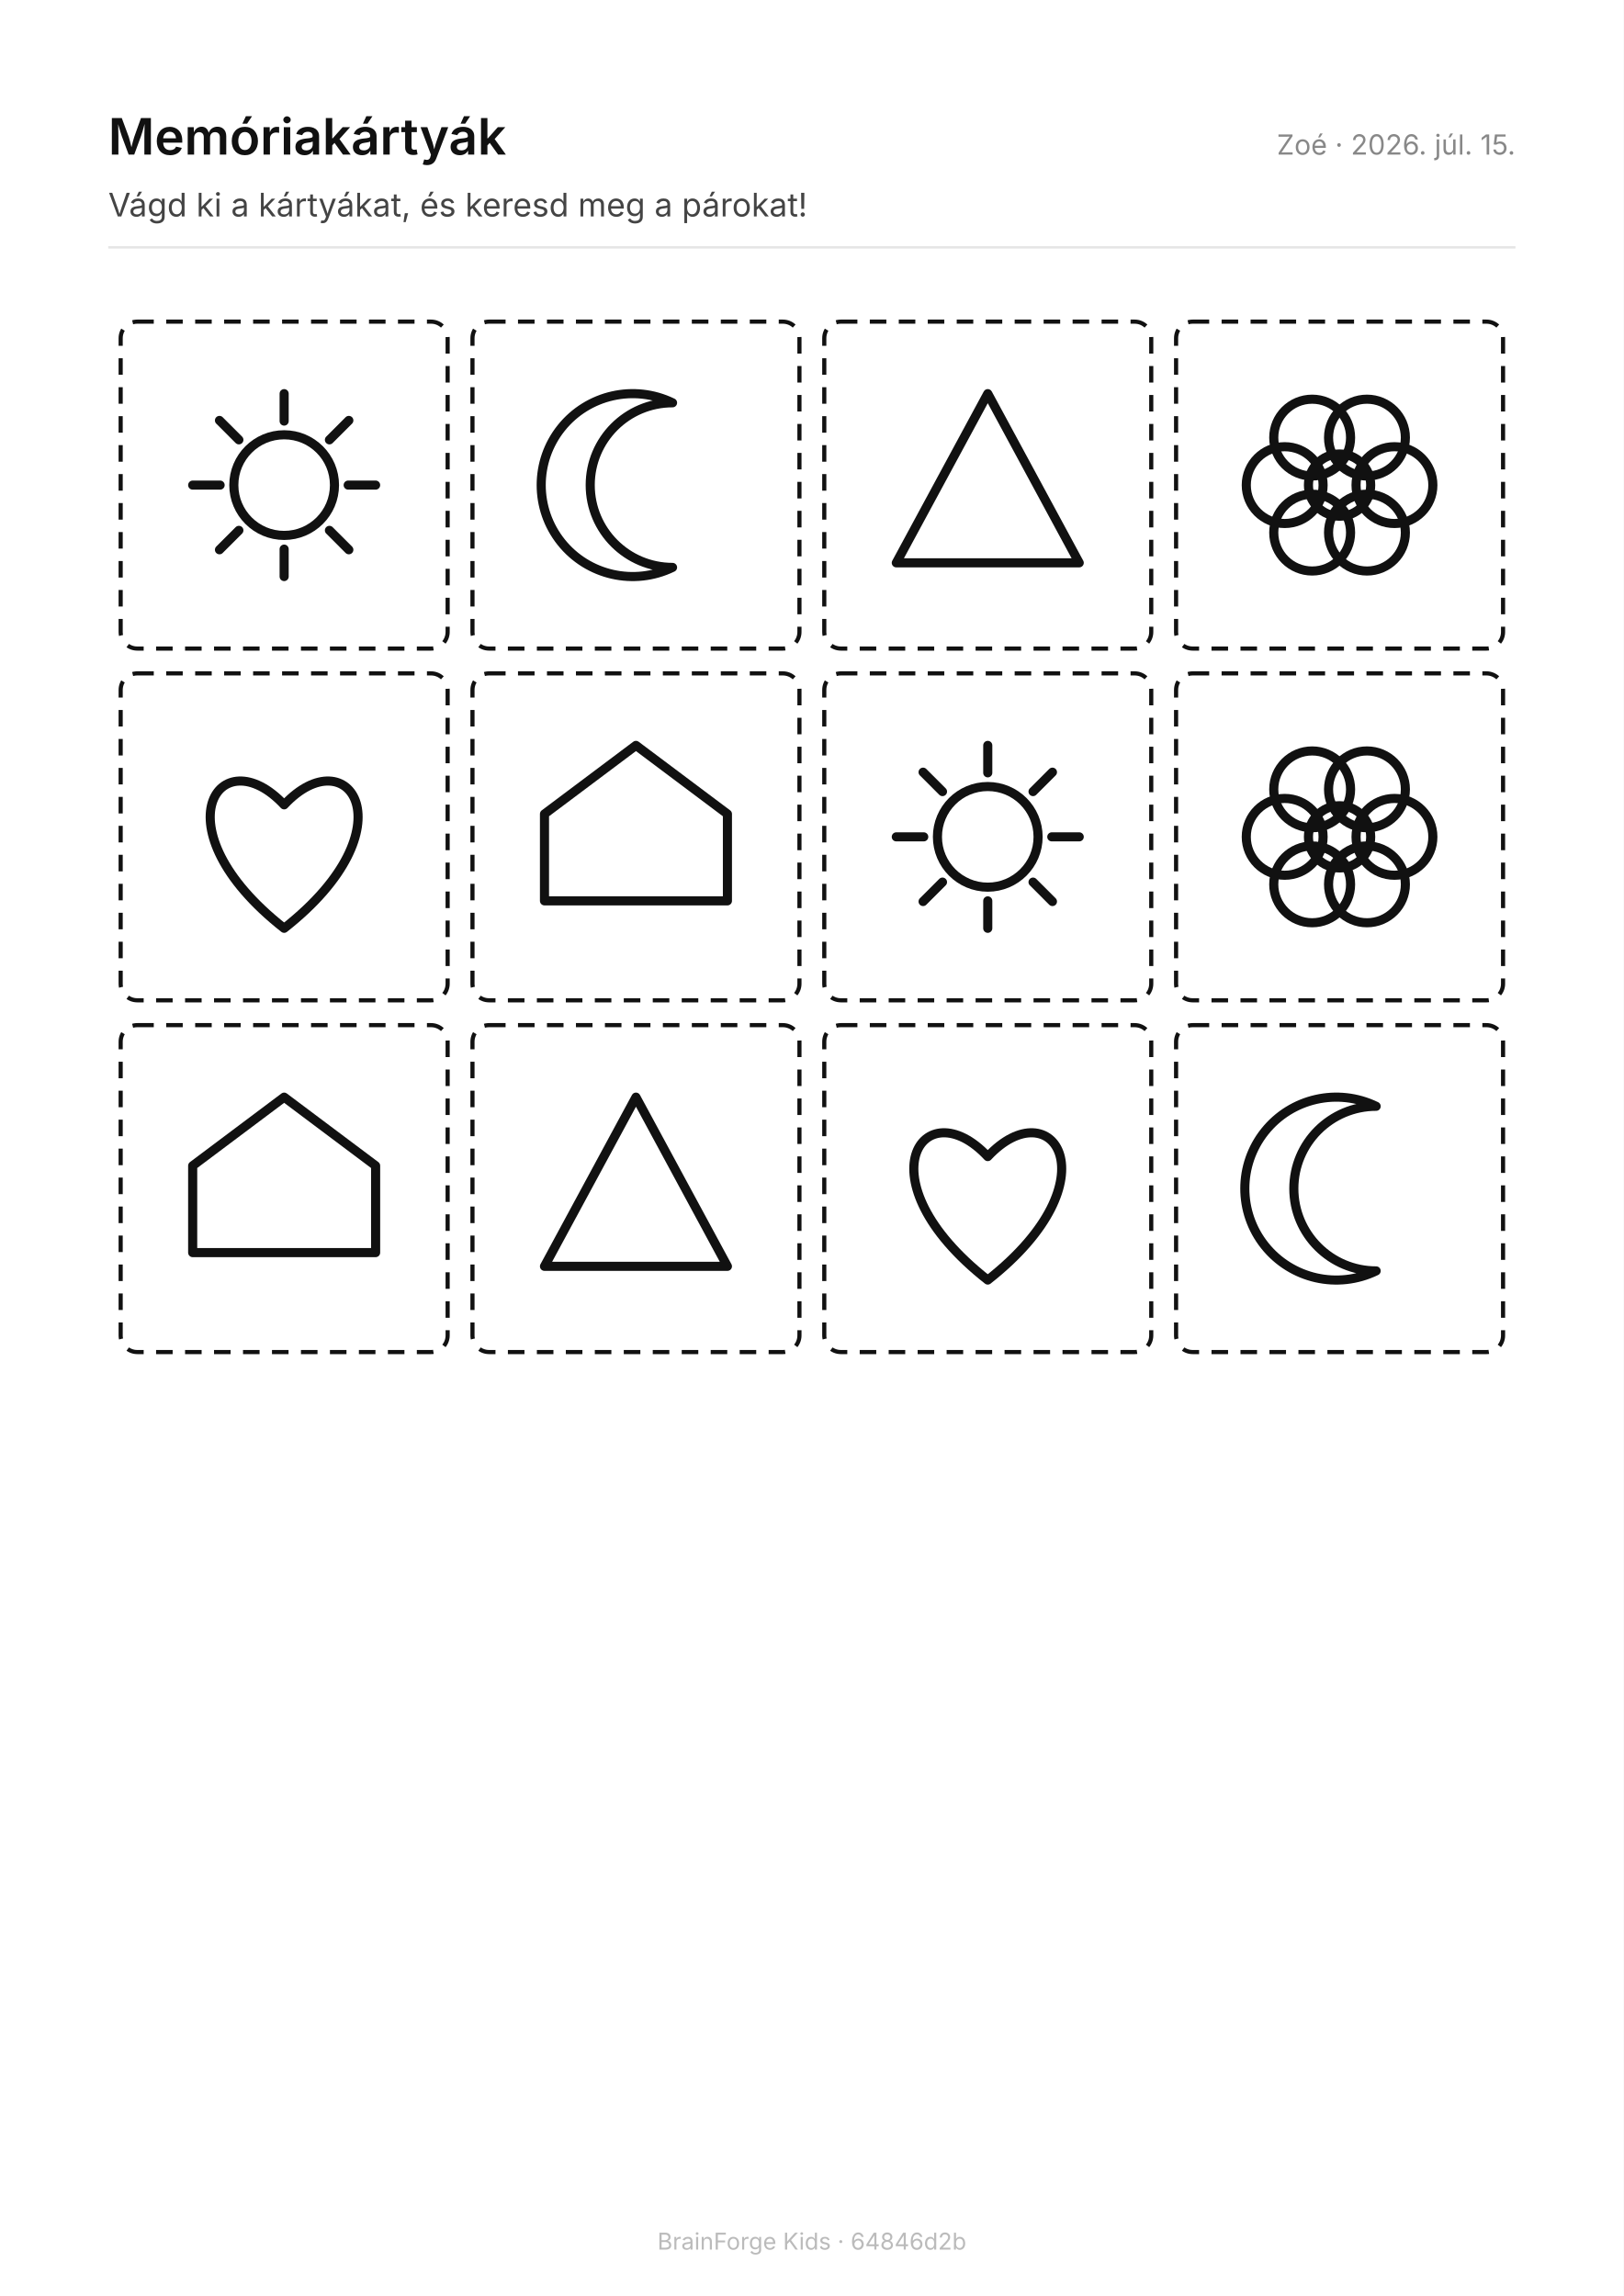
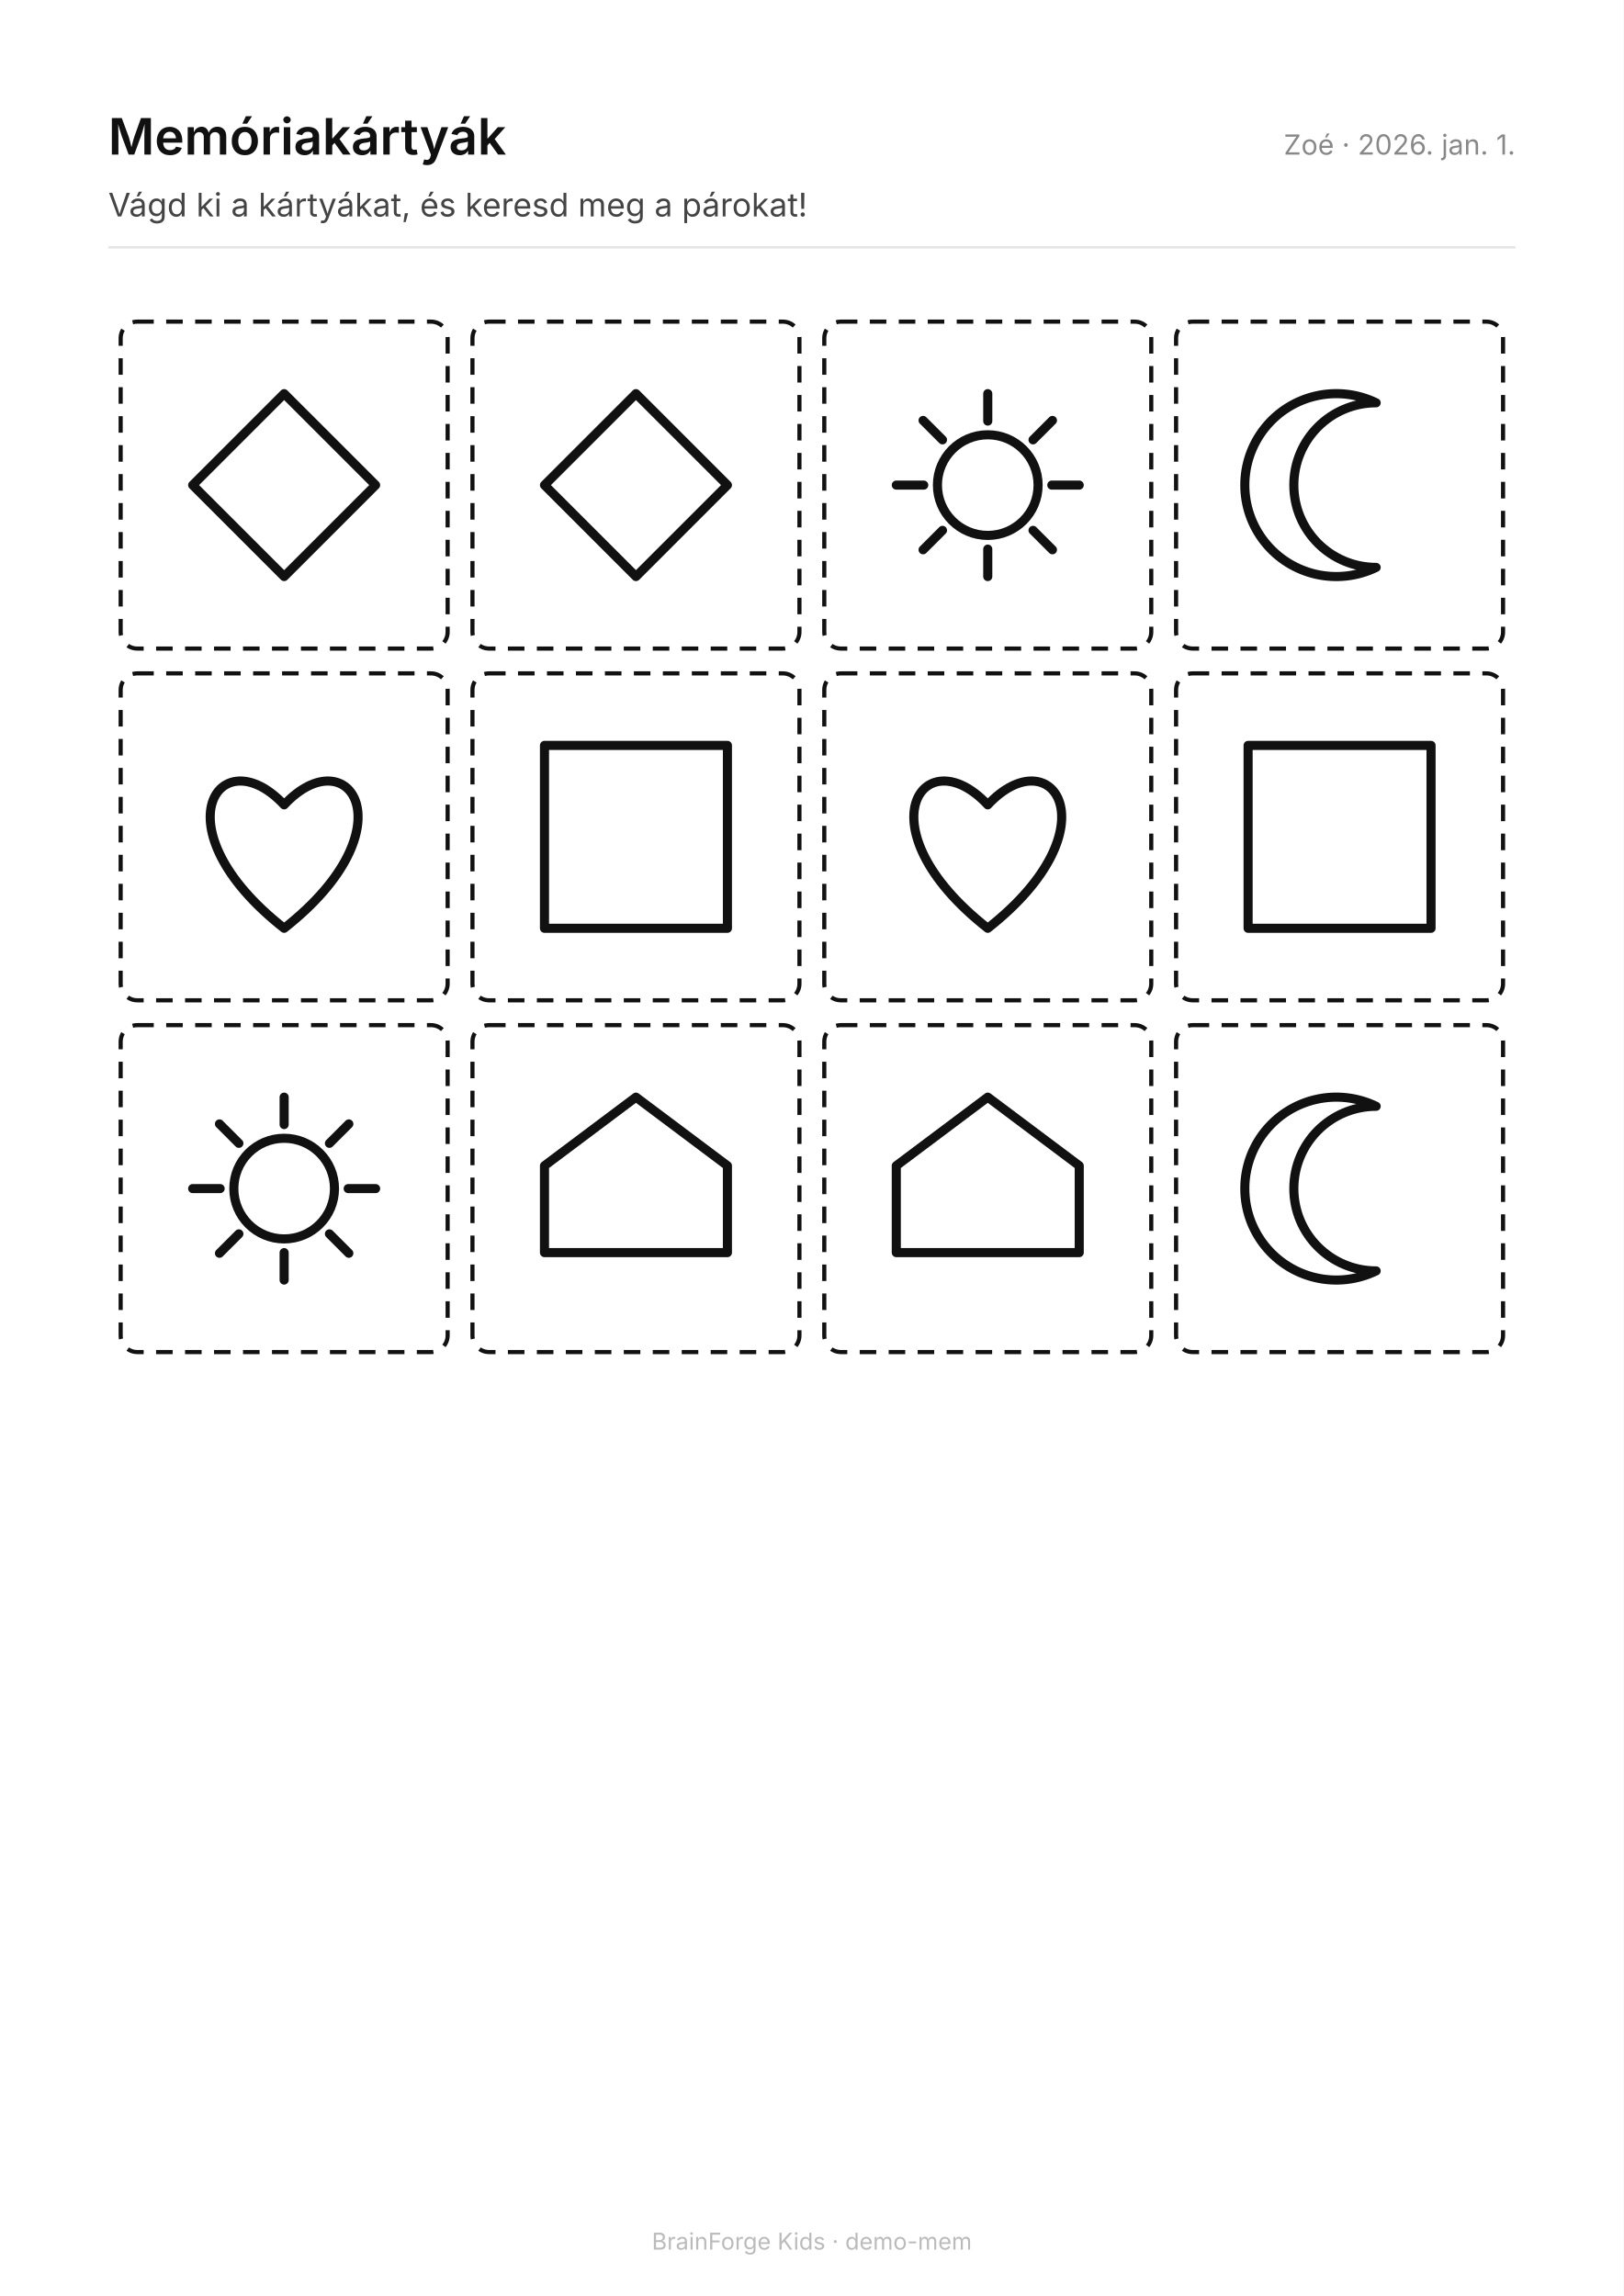
<svg xmlns="http://www.w3.org/2000/svg" width="210mm" height="297mm" viewBox="0 0 210 297" font-family="system-ui, -apple-system, sans-serif">
  <rect width="210" height="297" fill="#fff" />
  <text x="14" y="20" font-size="6.5" font-weight="600" fill="#111">Memóriakártyák</text>
-   <text x="196" y="20" font-size="3.6" fill="#888" text-anchor="end">Zoé  ·  2026. júl. 15.</text>
+   <text x="196" y="20" font-size="3.6" fill="#888" text-anchor="end">Zoé  ·  2026. jan. 1.</text>
  <text x="14" y="28" font-size="4.2" fill="#444">Vágd ki a kártyákat, és keresd meg a párokat!</text>
  <line x1="14" y1="32" x2="196" y2="32" stroke="#e5e5e5" stroke-width="0.3" />
  <g transform="translate(14.00 40.00) scale(1.0706)">
    <g>
      <rect x="1.50" y="1.50" width="39.50" height="39.50" fill="none" stroke="#111" stroke-width="0.50" stroke-dasharray="2 1.5" rx="2" />
-       <circle cx="21.25" cy="21.25" r="6.08" fill="none" stroke="#111" stroke-width="1.10" stroke-linejoin="round" stroke-linecap="round" />
-       <path d="M 28.985 21.25 L 32.3 21.25" fill="none" stroke="#111" stroke-width="1.10" stroke-linejoin="round" stroke-linecap="round" />
-       <path d="M 26.719 26.719 L 29.064 29.064" fill="none" stroke="#111" stroke-width="1.10" stroke-linejoin="round" stroke-linecap="round" />
-       <path d="M 21.25 28.985 L 21.25 32.3" fill="none" stroke="#111" stroke-width="1.10" stroke-linejoin="round" stroke-linecap="round" />
-       <path d="M 15.781 26.719 L 13.436 29.064" fill="none" stroke="#111" stroke-width="1.10" stroke-linejoin="round" stroke-linecap="round" />
-       <path d="M 13.515 21.25 L 10.2 21.25" fill="none" stroke="#111" stroke-width="1.10" stroke-linejoin="round" stroke-linecap="round" />
-       <path d="M 15.781 15.781 L 13.436 13.436" fill="none" stroke="#111" stroke-width="1.10" stroke-linejoin="round" stroke-linecap="round" />
-       <path d="M 21.25 13.515 L 21.25 10.2" fill="none" stroke="#111" stroke-width="1.10" stroke-linejoin="round" stroke-linecap="round" />
-       <path d="M 26.719 15.781 L 29.064 13.436" fill="none" stroke="#111" stroke-width="1.10" stroke-linejoin="round" stroke-linecap="round" />
+       <path d="M 21.25 10.2 L 32.3 21.25 L 21.25 32.3 L 10.2 21.25 Z" fill="none" stroke="#111" stroke-width="1.10" stroke-linejoin="round" stroke-linecap="round" />
      <rect x="44" y="1.50" width="39.50" height="39.50" fill="none" stroke="#111" stroke-width="0.50" stroke-dasharray="2 1.5" rx="2" />
-       <path d="M 68.17 11.305 A 11.05 11.05 0 1 0 68.17 31.195 A 7.956 7.956 0 1 1 68.17 11.305 Z" fill="none" stroke="#111" stroke-width="1.10" stroke-linejoin="round" stroke-linecap="round" />
+       <path d="M 63.75 10.2 L 74.8 21.25 L 63.75 32.3 L 52.7 21.25 Z" fill="none" stroke="#111" stroke-width="1.10" stroke-linejoin="round" stroke-linecap="round" />
      <rect x="86.50" y="1.50" width="39.50" height="39.50" fill="none" stroke="#111" stroke-width="0.50" stroke-dasharray="2 1.5" rx="2" />
-       <path d="M 106.25 10.2 L 117.3 30.642 L 95.2 30.642 Z" fill="none" stroke="#111" stroke-width="1.10" stroke-linejoin="round" stroke-linecap="round" />
+       <circle cx="106.25" cy="21.25" r="6.08" fill="none" stroke="#111" stroke-width="1.10" stroke-linejoin="round" stroke-linecap="round" />
+       <path d="M 113.985 21.25 L 117.3 21.25" fill="none" stroke="#111" stroke-width="1.10" stroke-linejoin="round" stroke-linecap="round" />
+       <path d="M 111.719 26.719 L 114.064 29.064" fill="none" stroke="#111" stroke-width="1.10" stroke-linejoin="round" stroke-linecap="round" />
+       <path d="M 106.25 28.985 L 106.25 32.3" fill="none" stroke="#111" stroke-width="1.10" stroke-linejoin="round" stroke-linecap="round" />
+       <path d="M 100.781 26.719 L 98.436 29.064" fill="none" stroke="#111" stroke-width="1.10" stroke-linejoin="round" stroke-linecap="round" />
+       <path d="M 98.515 21.25 L 95.2 21.25" fill="none" stroke="#111" stroke-width="1.10" stroke-linejoin="round" stroke-linecap="round" />
+       <path d="M 100.781 15.781 L 98.436 13.436" fill="none" stroke="#111" stroke-width="1.10" stroke-linejoin="round" stroke-linecap="round" />
+       <path d="M 106.25 13.515 L 106.25 10.2" fill="none" stroke="#111" stroke-width="1.10" stroke-linejoin="round" stroke-linecap="round" />
+       <path d="M 111.719 15.781 L 114.064 13.436" fill="none" stroke="#111" stroke-width="1.10" stroke-linejoin="round" stroke-linecap="round" />
      <rect x="129" y="1.50" width="39.50" height="39.50" fill="none" stroke="#111" stroke-width="0.50" stroke-dasharray="2 1.5" rx="2" />
-       <circle cx="155.38" cy="21.25" r="4.64" fill="none" stroke="#111" stroke-width="1.10" stroke-linejoin="round" stroke-linecap="round" />
-       <circle cx="152.06" cy="26.99" r="4.64" fill="none" stroke="#111" stroke-width="1.10" stroke-linejoin="round" stroke-linecap="round" />
-       <circle cx="145.44" cy="26.99" r="4.64" fill="none" stroke="#111" stroke-width="1.10" stroke-linejoin="round" stroke-linecap="round" />
-       <circle cx="142.12" cy="21.25" r="4.64" fill="none" stroke="#111" stroke-width="1.10" stroke-linejoin="round" stroke-linecap="round" />
-       <circle cx="145.44" cy="15.51" r="4.64" fill="none" stroke="#111" stroke-width="1.10" stroke-linejoin="round" stroke-linecap="round" />
-       <circle cx="152.06" cy="15.51" r="4.64" fill="none" stroke="#111" stroke-width="1.10" stroke-linejoin="round" stroke-linecap="round" />
-       <circle cx="148.75" cy="21.25" r="3.76" fill="none" stroke="#111" stroke-width="1.10" stroke-linejoin="round" stroke-linecap="round" />
+       <path d="M 153.17 11.305 A 11.05 11.05 0 1 0 153.17 31.195 A 7.956 7.956 0 1 1 153.17 11.305 Z" fill="none" stroke="#111" stroke-width="1.10" stroke-linejoin="round" stroke-linecap="round" />
      <rect x="1.50" y="44" width="39.50" height="39.50" fill="none" stroke="#111" stroke-width="0.50" stroke-dasharray="2 1.5" rx="2" />
      <path d="M 21.25 74.8 C 5.78 62.645, 13.515 51.595, 21.25 59.883 C 28.985 51.595, 36.72 62.645, 21.25 74.8 Z" fill="none" stroke="#111" stroke-width="1.10" stroke-linejoin="round" stroke-linecap="round" />
      <rect x="44" y="44" width="39.50" height="39.50" fill="none" stroke="#111" stroke-width="0.50" stroke-dasharray="2 1.5" rx="2" />
-       <path d="M 52.7 71.485 L 52.7 60.987 L 63.75 52.7 L 74.8 60.987 L 74.8 71.485 Z" fill="none" stroke="#111" stroke-width="1.10" stroke-linejoin="round" stroke-linecap="round" />
+       <path d="M 52.7 52.7 h 22.1 v 22.1 h -22.1 Z" fill="none" stroke="#111" stroke-width="1.10" stroke-linejoin="round" stroke-linecap="round" rx="1.77" />
      <rect x="86.50" y="44" width="39.50" height="39.50" fill="none" stroke="#111" stroke-width="0.50" stroke-dasharray="2 1.5" rx="2" />
-       <circle cx="106.25" cy="63.75" r="6.08" fill="none" stroke="#111" stroke-width="1.10" stroke-linejoin="round" stroke-linecap="round" />
-       <path d="M 113.985 63.75 L 117.3 63.75" fill="none" stroke="#111" stroke-width="1.10" stroke-linejoin="round" stroke-linecap="round" />
-       <path d="M 111.719 69.219 L 114.064 71.564" fill="none" stroke="#111" stroke-width="1.10" stroke-linejoin="round" stroke-linecap="round" />
-       <path d="M 106.25 71.485 L 106.25 74.8" fill="none" stroke="#111" stroke-width="1.10" stroke-linejoin="round" stroke-linecap="round" />
-       <path d="M 100.781 69.219 L 98.436 71.564" fill="none" stroke="#111" stroke-width="1.10" stroke-linejoin="round" stroke-linecap="round" />
-       <path d="M 98.515 63.75 L 95.2 63.75" fill="none" stroke="#111" stroke-width="1.10" stroke-linejoin="round" stroke-linecap="round" />
-       <path d="M 100.781 58.281 L 98.436 55.936" fill="none" stroke="#111" stroke-width="1.10" stroke-linejoin="round" stroke-linecap="round" />
-       <path d="M 106.25 56.015 L 106.25 52.7" fill="none" stroke="#111" stroke-width="1.10" stroke-linejoin="round" stroke-linecap="round" />
-       <path d="M 111.719 58.281 L 114.064 55.936" fill="none" stroke="#111" stroke-width="1.10" stroke-linejoin="round" stroke-linecap="round" />
+       <path d="M 106.25 74.8 C 90.78 62.645, 98.515 51.595, 106.25 59.883 C 113.985 51.595, 121.72 62.645, 106.25 74.8 Z" fill="none" stroke="#111" stroke-width="1.10" stroke-linejoin="round" stroke-linecap="round" />
      <rect x="129" y="44" width="39.50" height="39.50" fill="none" stroke="#111" stroke-width="0.50" stroke-dasharray="2 1.5" rx="2" />
-       <circle cx="155.38" cy="63.75" r="4.64" fill="none" stroke="#111" stroke-width="1.10" stroke-linejoin="round" stroke-linecap="round" />
-       <circle cx="152.06" cy="69.49" r="4.64" fill="none" stroke="#111" stroke-width="1.10" stroke-linejoin="round" stroke-linecap="round" />
-       <circle cx="145.44" cy="69.49" r="4.64" fill="none" stroke="#111" stroke-width="1.10" stroke-linejoin="round" stroke-linecap="round" />
-       <circle cx="142.12" cy="63.75" r="4.64" fill="none" stroke="#111" stroke-width="1.10" stroke-linejoin="round" stroke-linecap="round" />
-       <circle cx="145.44" cy="58.01" r="4.64" fill="none" stroke="#111" stroke-width="1.10" stroke-linejoin="round" stroke-linecap="round" />
-       <circle cx="152.06" cy="58.01" r="4.64" fill="none" stroke="#111" stroke-width="1.10" stroke-linejoin="round" stroke-linecap="round" />
-       <circle cx="148.75" cy="63.75" r="3.76" fill="none" stroke="#111" stroke-width="1.10" stroke-linejoin="round" stroke-linecap="round" />
+       <path d="M 137.7 52.7 h 22.1 v 22.1 h -22.1 Z" fill="none" stroke="#111" stroke-width="1.10" stroke-linejoin="round" stroke-linecap="round" rx="1.77" />
      <rect x="1.50" y="86.50" width="39.50" height="39.50" fill="none" stroke="#111" stroke-width="0.50" stroke-dasharray="2 1.5" rx="2" />
-       <path d="M 10.2 113.985 L 10.2 103.487 L 21.25 95.2 L 32.3 103.487 L 32.3 113.985 Z" fill="none" stroke="#111" stroke-width="1.10" stroke-linejoin="round" stroke-linecap="round" />
+       <circle cx="21.25" cy="106.25" r="6.08" fill="none" stroke="#111" stroke-width="1.10" stroke-linejoin="round" stroke-linecap="round" />
+       <path d="M 28.985 106.25 L 32.3 106.25" fill="none" stroke="#111" stroke-width="1.10" stroke-linejoin="round" stroke-linecap="round" />
+       <path d="M 26.719 111.719 L 29.064 114.064" fill="none" stroke="#111" stroke-width="1.10" stroke-linejoin="round" stroke-linecap="round" />
+       <path d="M 21.25 113.985 L 21.25 117.3" fill="none" stroke="#111" stroke-width="1.10" stroke-linejoin="round" stroke-linecap="round" />
+       <path d="M 15.781 111.719 L 13.436 114.064" fill="none" stroke="#111" stroke-width="1.10" stroke-linejoin="round" stroke-linecap="round" />
+       <path d="M 13.515 106.25 L 10.2 106.25" fill="none" stroke="#111" stroke-width="1.10" stroke-linejoin="round" stroke-linecap="round" />
+       <path d="M 15.781 100.781 L 13.436 98.436" fill="none" stroke="#111" stroke-width="1.10" stroke-linejoin="round" stroke-linecap="round" />
+       <path d="M 21.25 98.515 L 21.25 95.2" fill="none" stroke="#111" stroke-width="1.10" stroke-linejoin="round" stroke-linecap="round" />
+       <path d="M 26.719 100.781 L 29.064 98.436" fill="none" stroke="#111" stroke-width="1.10" stroke-linejoin="round" stroke-linecap="round" />
      <rect x="44" y="86.50" width="39.50" height="39.50" fill="none" stroke="#111" stroke-width="0.50" stroke-dasharray="2 1.5" rx="2" />
-       <path d="M 63.75 95.2 L 74.8 115.642 L 52.7 115.642 Z" fill="none" stroke="#111" stroke-width="1.10" stroke-linejoin="round" stroke-linecap="round" />
+       <path d="M 52.7 113.985 L 52.7 103.487 L 63.75 95.2 L 74.8 103.487 L 74.8 113.985 Z" fill="none" stroke="#111" stroke-width="1.10" stroke-linejoin="round" stroke-linecap="round" />
      <rect x="86.50" y="86.50" width="39.50" height="39.50" fill="none" stroke="#111" stroke-width="0.50" stroke-dasharray="2 1.5" rx="2" />
-       <path d="M 106.25 117.3 C 90.78 105.145, 98.515 94.095, 106.25 102.382 C 113.985 94.095, 121.72 105.145, 106.25 117.3 Z" fill="none" stroke="#111" stroke-width="1.10" stroke-linejoin="round" stroke-linecap="round" />
+       <path d="M 95.2 113.985 L 95.2 103.487 L 106.25 95.2 L 117.3 103.487 L 117.3 113.985 Z" fill="none" stroke="#111" stroke-width="1.10" stroke-linejoin="round" stroke-linecap="round" />
      <rect x="129" y="86.50" width="39.50" height="39.50" fill="none" stroke="#111" stroke-width="0.50" stroke-dasharray="2 1.5" rx="2" />
      <path d="M 153.17 96.305 A 11.05 11.05 0 1 0 153.17 116.195 A 7.956 7.956 0 1 1 153.17 96.305 Z" fill="none" stroke="#111" stroke-width="1.10" stroke-linejoin="round" stroke-linecap="round" />
    </g>
  </g>
-   <text x="105" y="291" font-size="3" fill="#bbb" text-anchor="middle">BrainForge Kids · 64846d2b</text>
+   <text x="105" y="291" font-size="3" fill="#bbb" text-anchor="middle">BrainForge Kids · demo-mem</text>
</svg>
